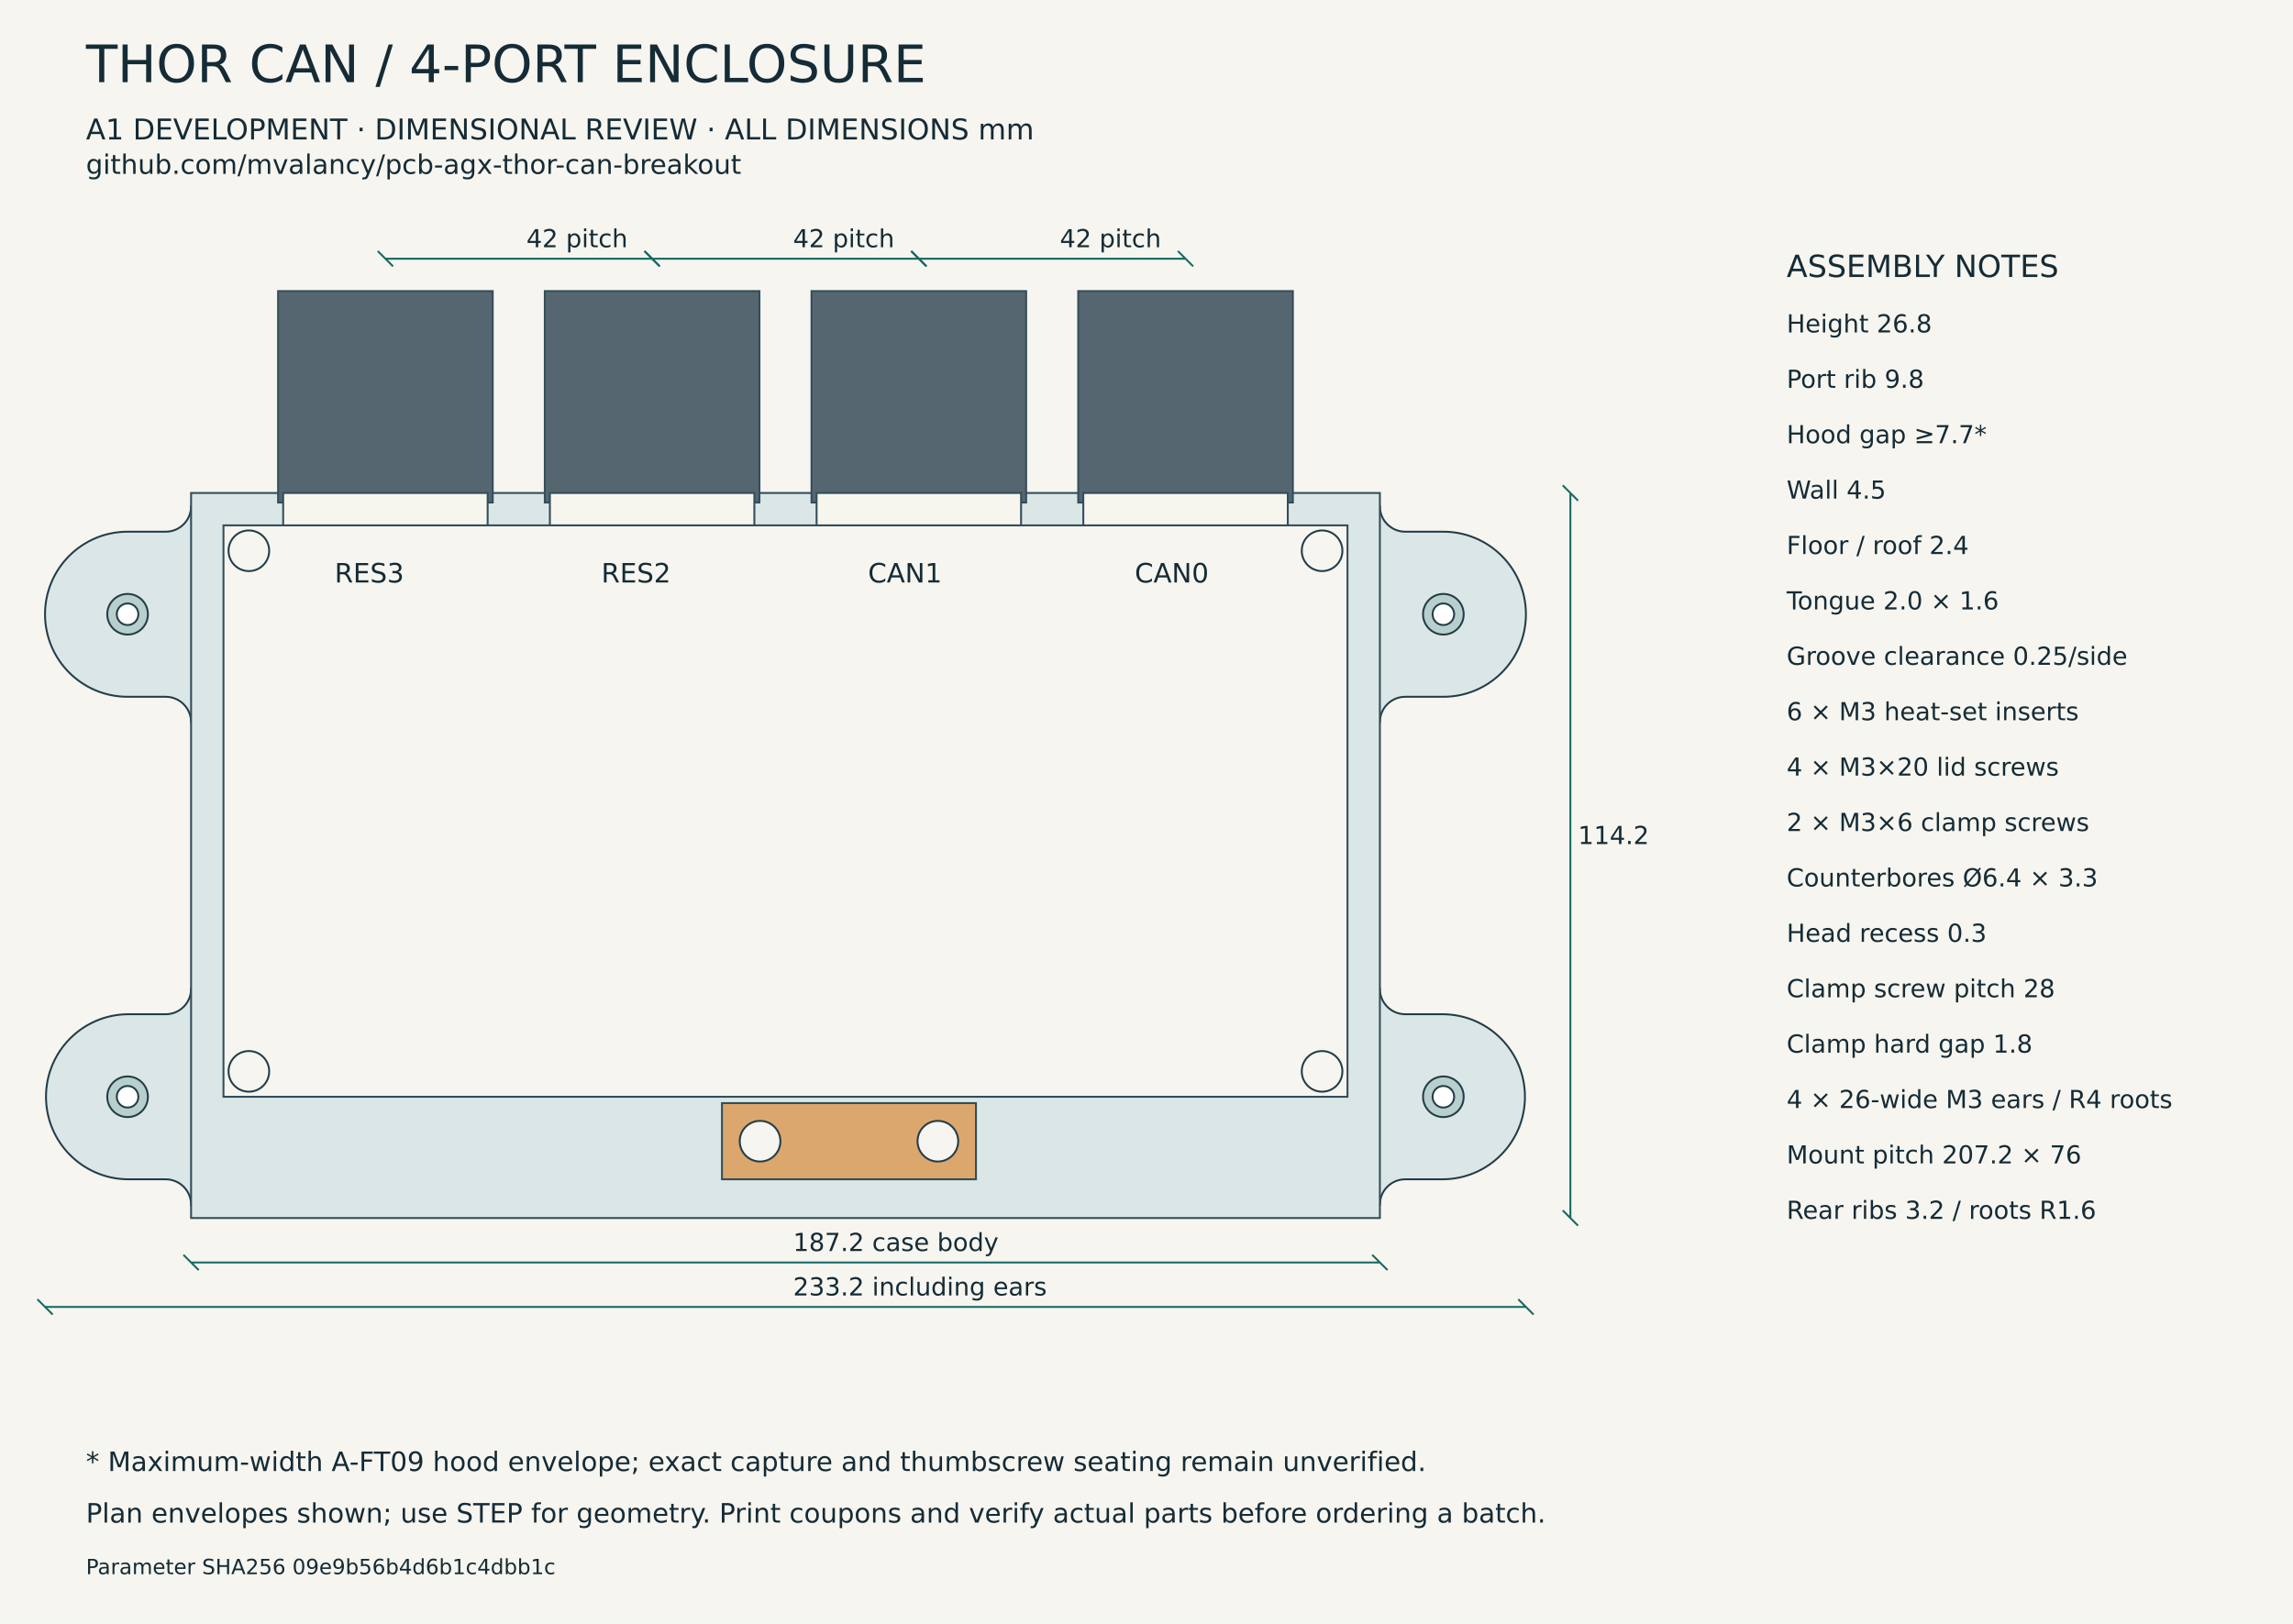
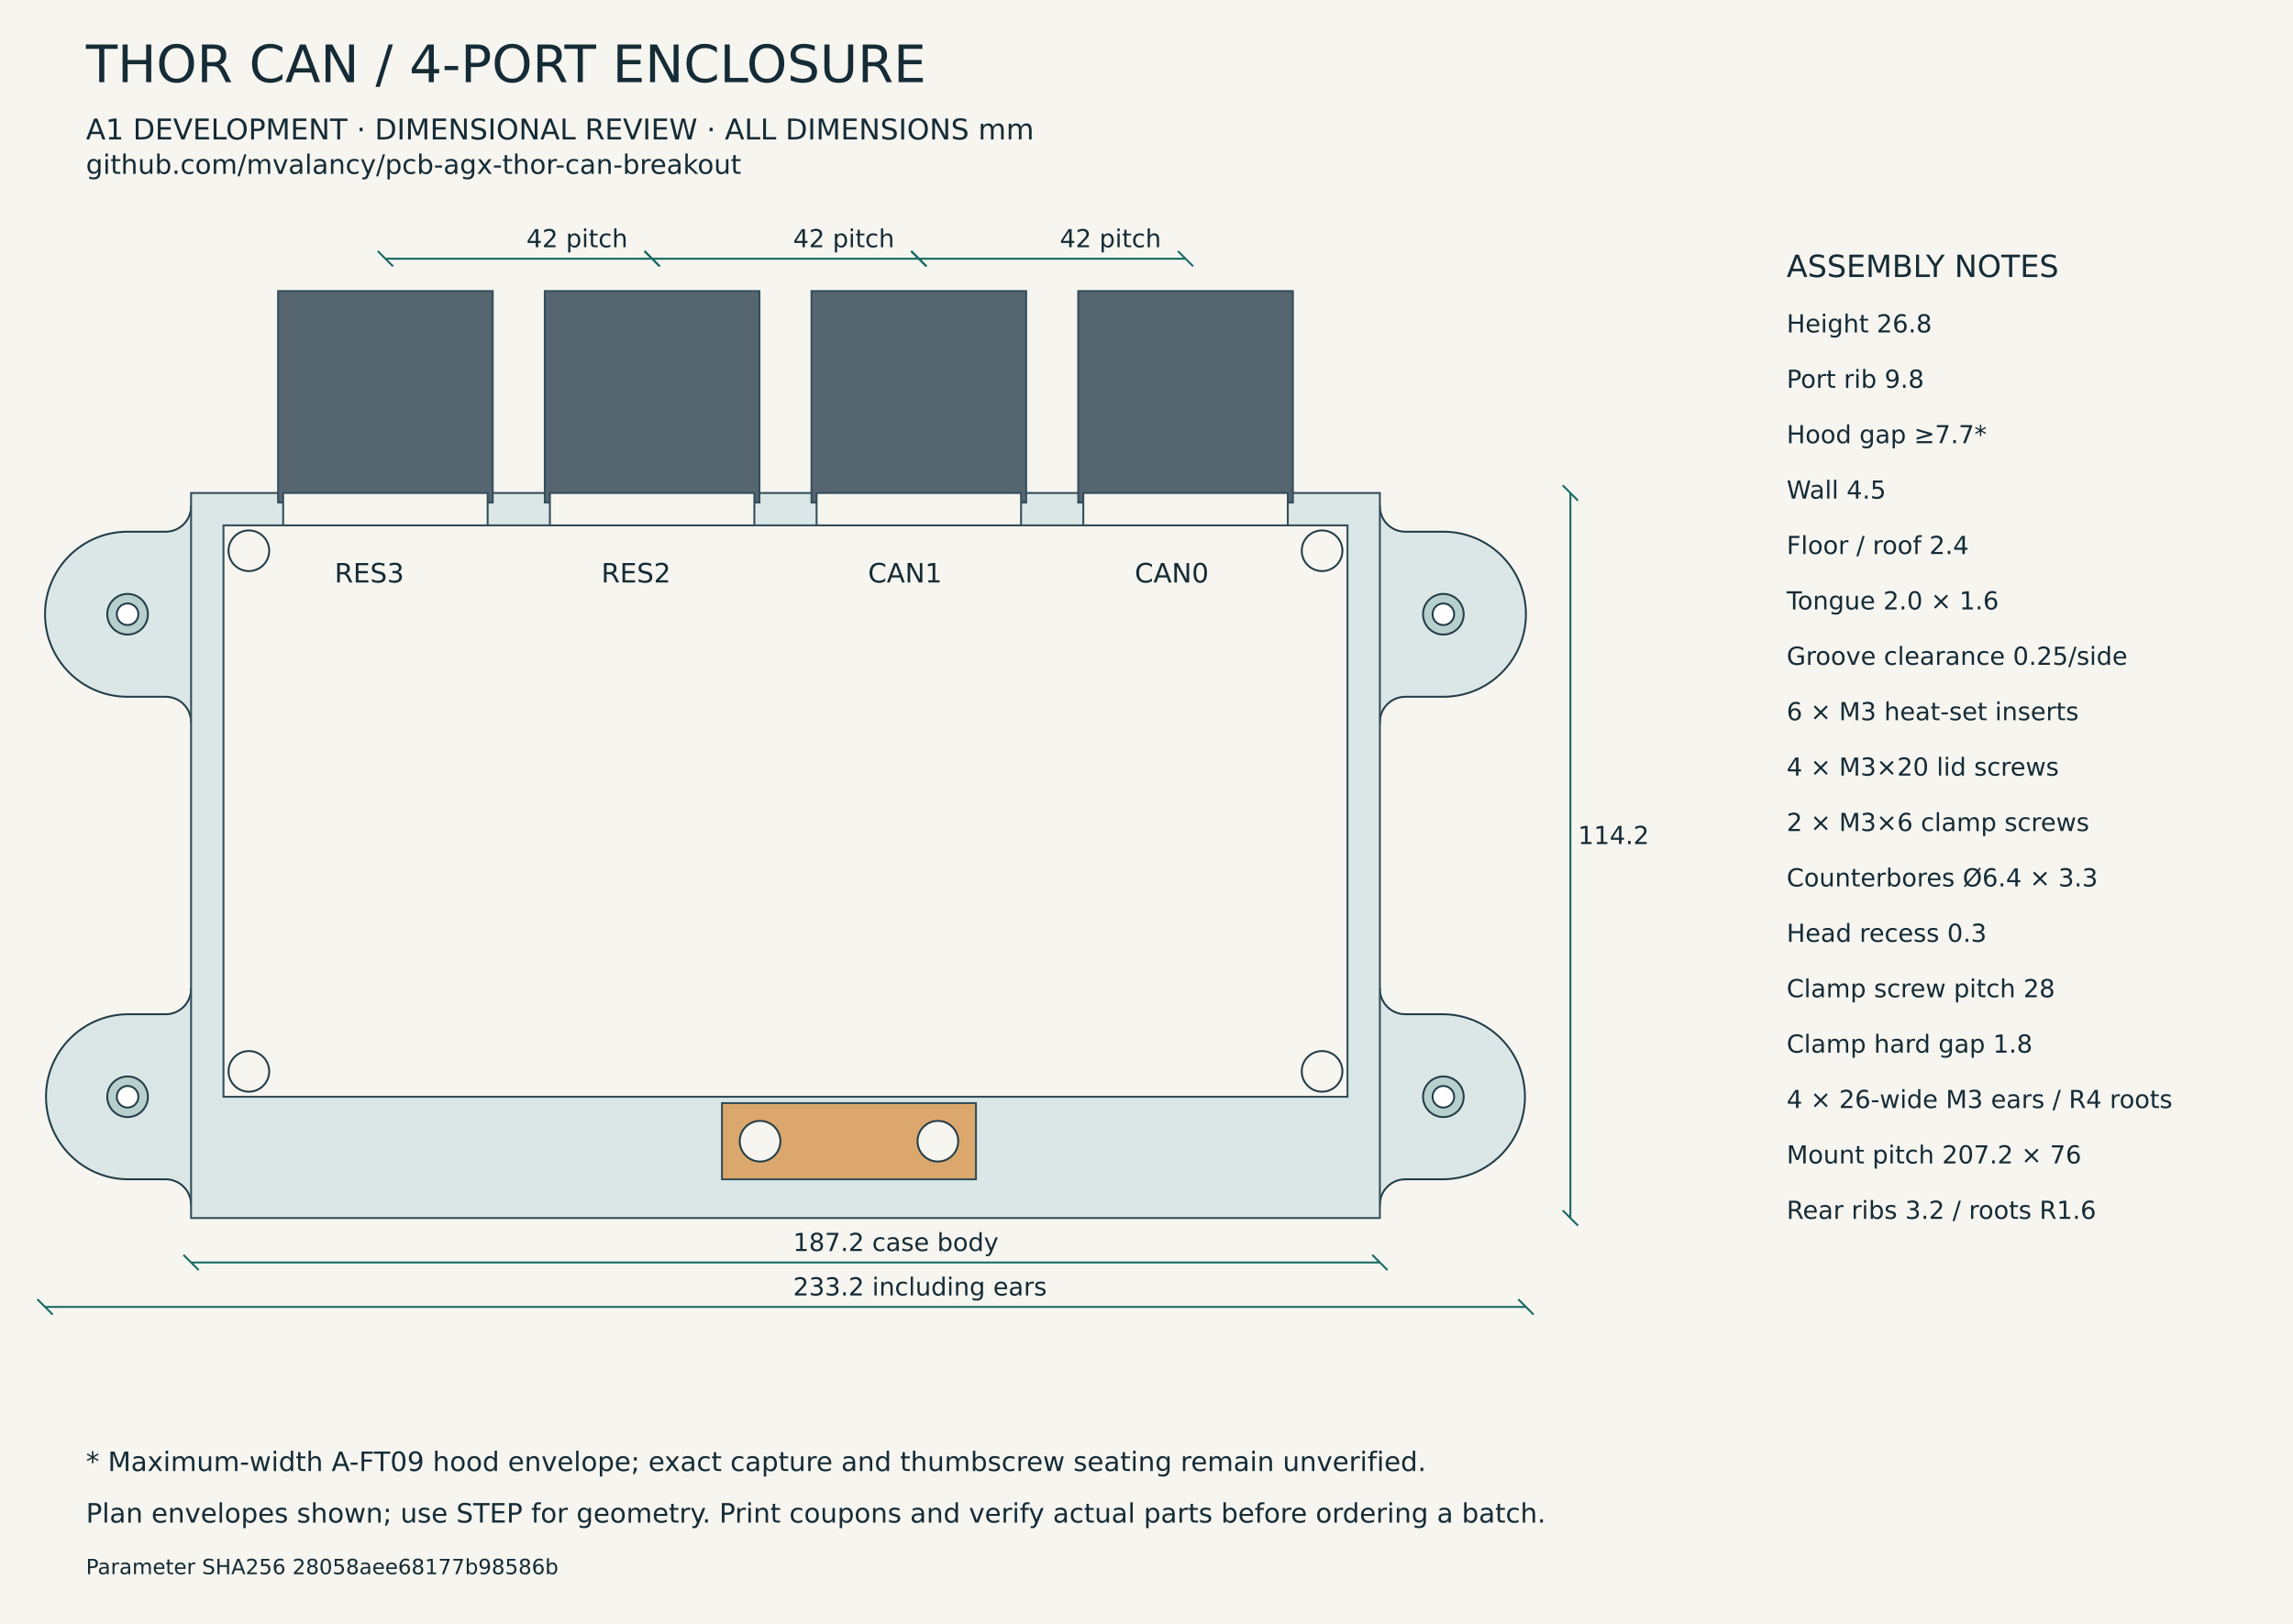
<svg xmlns="http://www.w3.org/2000/svg" width="1200" height="850" viewBox="0 0 1200 850">
  <rect width="1200" height="850" fill="#f6f5ef" />
  <style>text{font-family:DejaVu Sans,sans-serif;fill:#152b36} .dim{stroke:#176962;stroke-width:1;fill:none} .body{stroke:#233d49;stroke-width:2;fill:#e0e9e8}</style>
  <text x="45" y="43" font-size="27">THOR CAN / 4-PORT ENCLOSURE</text>
  <text x="45" y="73" font-size="15">A1 DEVELOPMENT · DIMENSIONAL REVIEW · ALL DIMENSIONS mm</text>
  <text x="45" y="91" font-size="14">github.com/mvalancy/pcb-agx-thor-can-breakout</text>
  <path d="M 66.77 278.32 A 43.203 43.203 0 0 0 66.77 364.73 L 86.71 364.73 A 13.293 13.293 0 0 1 100.00 378.02 L 101.99 378.02 L 101.99 265.03 L 100.00 265.03 A 13.293 13.293 0 0 1 86.71 278.32 Z" fill="#dbe7e6" stroke="#233d49" />
  <circle cx="66.767" cy="321.527" r="10.635" fill="#b7cfcd" stroke="#233d49" />
  <circle cx="66.767" cy="321.527" r="5.65" fill="#fff" stroke="#233d49" />
  <path d="M 66.77 530.90 A 43.203 43.203 0 0 0 66.77 617.30 L 86.71 617.30 A 13.293 13.293 0 0 1 100.00 630.60 L 101.99 630.60 L 101.99 517.60 L 100.00 517.60 A 13.293 13.293 0 0 1 86.71 530.90 Z" fill="#dbe7e6" stroke="#233d49" />
  <circle cx="66.767" cy="574.099" r="10.635" fill="#b7cfcd" stroke="#233d49" />
  <circle cx="66.767" cy="574.099" r="5.65" fill="#fff" stroke="#233d49" />
  <path d="M 755.36 278.32 A 43.203 43.203 0 0 1 755.36 364.73 L 735.42 364.73 A 13.293 13.293 0 0 0 722.13 378.02 L 720.13 378.02 L 720.13 265.03 L 722.13 265.03 A 13.293 13.293 0 0 0 735.42 278.32 Z" fill="#dbe7e6" stroke="#233d49" />
  <circle cx="755.36" cy="321.527" r="10.635" fill="#b7cfcd" stroke="#233d49" />
  <circle cx="755.36" cy="321.527" r="5.65" fill="#fff" stroke="#233d49" />
  <path d="M 755.36 530.90 A 43.203 43.203 0 0 1 755.36 617.30 L 735.42 617.30 A 13.293 13.293 0 0 0 722.13 630.60 L 720.13 630.60 L 720.13 517.60 L 722.13 517.60 A 13.293 13.293 0 0 0 735.42 530.90 Z" fill="#dbe7e6" stroke="#233d49" />
  <circle cx="755.36" cy="574.099" r="10.635" fill="#b7cfcd" stroke="#233d49" />
  <circle cx="755.36" cy="574.099" r="5.65" fill="#fff" stroke="#233d49" />
  <rect x="100.00" y="258.05" width="622.13" height="379.52" fill="#dbe7e6" stroke="#334d5b" />
  <rect x="116.95" y="275.00" width="588.23" height="299.10" fill="#f6f5ef" stroke="#334d5b" />
  <circle cx="130.242" cy="288.293" r="10.635" fill="none" stroke="#233d49" />
  <circle cx="691.885" cy="288.293" r="10.635" fill="none" stroke="#233d49" />
  <circle cx="130.242" cy="560.806" r="10.635" fill="none" stroke="#233d49" />
  <circle cx="691.885" cy="560.806" r="10.635" fill="none" stroke="#233d49" />
  <rect x="564.27" y="152.37" width="112.33" height="110.67" fill="#566670" stroke="#334d5b" />
  <text x="593.846" y="304.91" font-size="14">CAN0</text>
  <rect x="566.93" y="258.05" width="107.01" height="16.95" fill="#f7f6ee" stroke="#334d5b" />
  <path class="dim" d="M 620.433 135.42 L 480.853 135.42 M 616.433 131.42 L 624.433 139.42 M 476.853 131.42 L 484.853 139.42" />
  <text x="554.643" y="129.42" font-size="13">42 pitch</text>
  <rect x="424.69" y="152.37" width="112.33" height="110.67" fill="#566670" stroke="#334d5b" />
  <text x="454.267" y="304.91" font-size="14">CAN1</text>
  <rect x="427.35" y="258.05" width="107.01" height="16.95" fill="#f7f6ee" stroke="#334d5b" />
  <path class="dim" d="M 480.853 135.42 L 341.274 135.42 M 476.853 131.42 L 484.853 139.42 M 337.274 131.42 L 345.274 139.42" />
  <text x="415.063" y="129.42" font-size="13">42 pitch</text>
  <rect x="285.11" y="152.37" width="112.33" height="110.67" fill="#566670" stroke="#334d5b" />
  <text x="314.687" y="304.91" font-size="14">RES2</text>
  <rect x="287.77" y="258.05" width="107.01" height="16.95" fill="#f7f6ee" stroke="#334d5b" />
  <path class="dim" d="M 341.274 135.42 L 201.694 135.42 M 337.274 131.42 L 345.274 139.42 M 197.694 131.42 L 205.694 139.42" />
  <text x="275.484" y="129.42" font-size="13">42 pitch</text>
  <rect x="145.53" y="152.37" width="112.33" height="110.67" fill="#566670" stroke="#334d5b" />
  <text x="175.107" y="304.91" font-size="14">RES3</text>
  <rect x="148.19" y="258.05" width="107.01" height="16.95" fill="#f7f6ee" stroke="#334d5b" />
  <rect x="377.83" y="577.42" width="132.93" height="39.88" fill="#dba76c" stroke="#334d5b" />
  <circle cx="397.77" cy="597.363" r="10.635" fill="#f6f5ef" stroke="#233d49" />
  <circle cx="490.823" cy="597.363" r="10.635" fill="#f6f5ef" stroke="#233d49" />
  <path class="dim" d="M 100.0 660.838 L 722.127 660.838 M 96.0 656.838 L 104.0 664.838 M 718.127 656.838 L 726.127 664.838" />
  <text x="415.063" y="654.838" font-size="13">187.2 case body</text>
  <path class="dim" d="M 821.827 258.051 L 821.827 637.575 M 817.827 254.051 L 825.827 262.051 M 817.827 633.575 L 825.827 641.575" />
  <text x="825.827" y="441.813" font-size="13">114.2</text>
  <path class="dim" d="M 23.563 684.102 L 798.563 684.102 M 19.563 680.102 L 27.563 688.102 M 794.563 680.102 L 802.563 688.102" />
  <text x="415.063" y="678.102" font-size="13">233.2 including ears</text>
  <text x="935" y="145" font-size="16">ASSEMBLY NOTES</text>
  <text x="935" y="174" font-size="13">Height 26.8</text>
  <text x="935" y="203" font-size="13">Port rib 9.8</text>
  <text x="935" y="232" font-size="13">Hood gap ≥7.7*</text>
  <text x="935" y="261" font-size="13">Wall 4.5</text>
  <text x="935" y="290" font-size="13">Floor / roof 2.4</text>
  <text x="935" y="319" font-size="13">Tongue 2.0 × 1.6</text>
  <text x="935" y="348" font-size="13">Groove clearance 0.25/side</text>
  <text x="935" y="377" font-size="13">6 × M3 heat-set inserts</text>
  <text x="935" y="406" font-size="13">4 × M3×20 lid screws</text>
  <text x="935" y="435" font-size="13">2 × M3×6 clamp screws</text>
  <text x="935" y="464" font-size="13">Counterbores Ø6.4 × 3.3</text>
  <text x="935" y="493" font-size="13">Head recess 0.3</text>
  <text x="935" y="522" font-size="13">Clamp screw pitch 28</text>
  <text x="935" y="551" font-size="13">Clamp hard gap 1.8</text>
  <text x="935" y="580" font-size="13">4 × 26-wide M3 ears / R4 roots</text>
  <text x="935" y="609" font-size="13">Mount pitch 207.2 × 76</text>
  <text x="935" y="638" font-size="13">Rear ribs 3.2 / roots R1.6</text>
  <text x="45" y="770" font-size="14">* Maximum-width A-FT09 hood envelope; exact capture and thumbscrew seating remain unverified.</text>
  <text x="45" y="797" font-size="14">Plan envelopes shown; use STEP for geometry. Print coupons and verify actual parts before ordering a batch.</text>
-   <text x="45" y="824" font-size="11">Parameter SHA256 09e9b56b4d6b1c4dbb1c</text>
+   <text x="45" y="824" font-size="11">Parameter SHA256 28058aee68177b98586b</text>
</svg>
